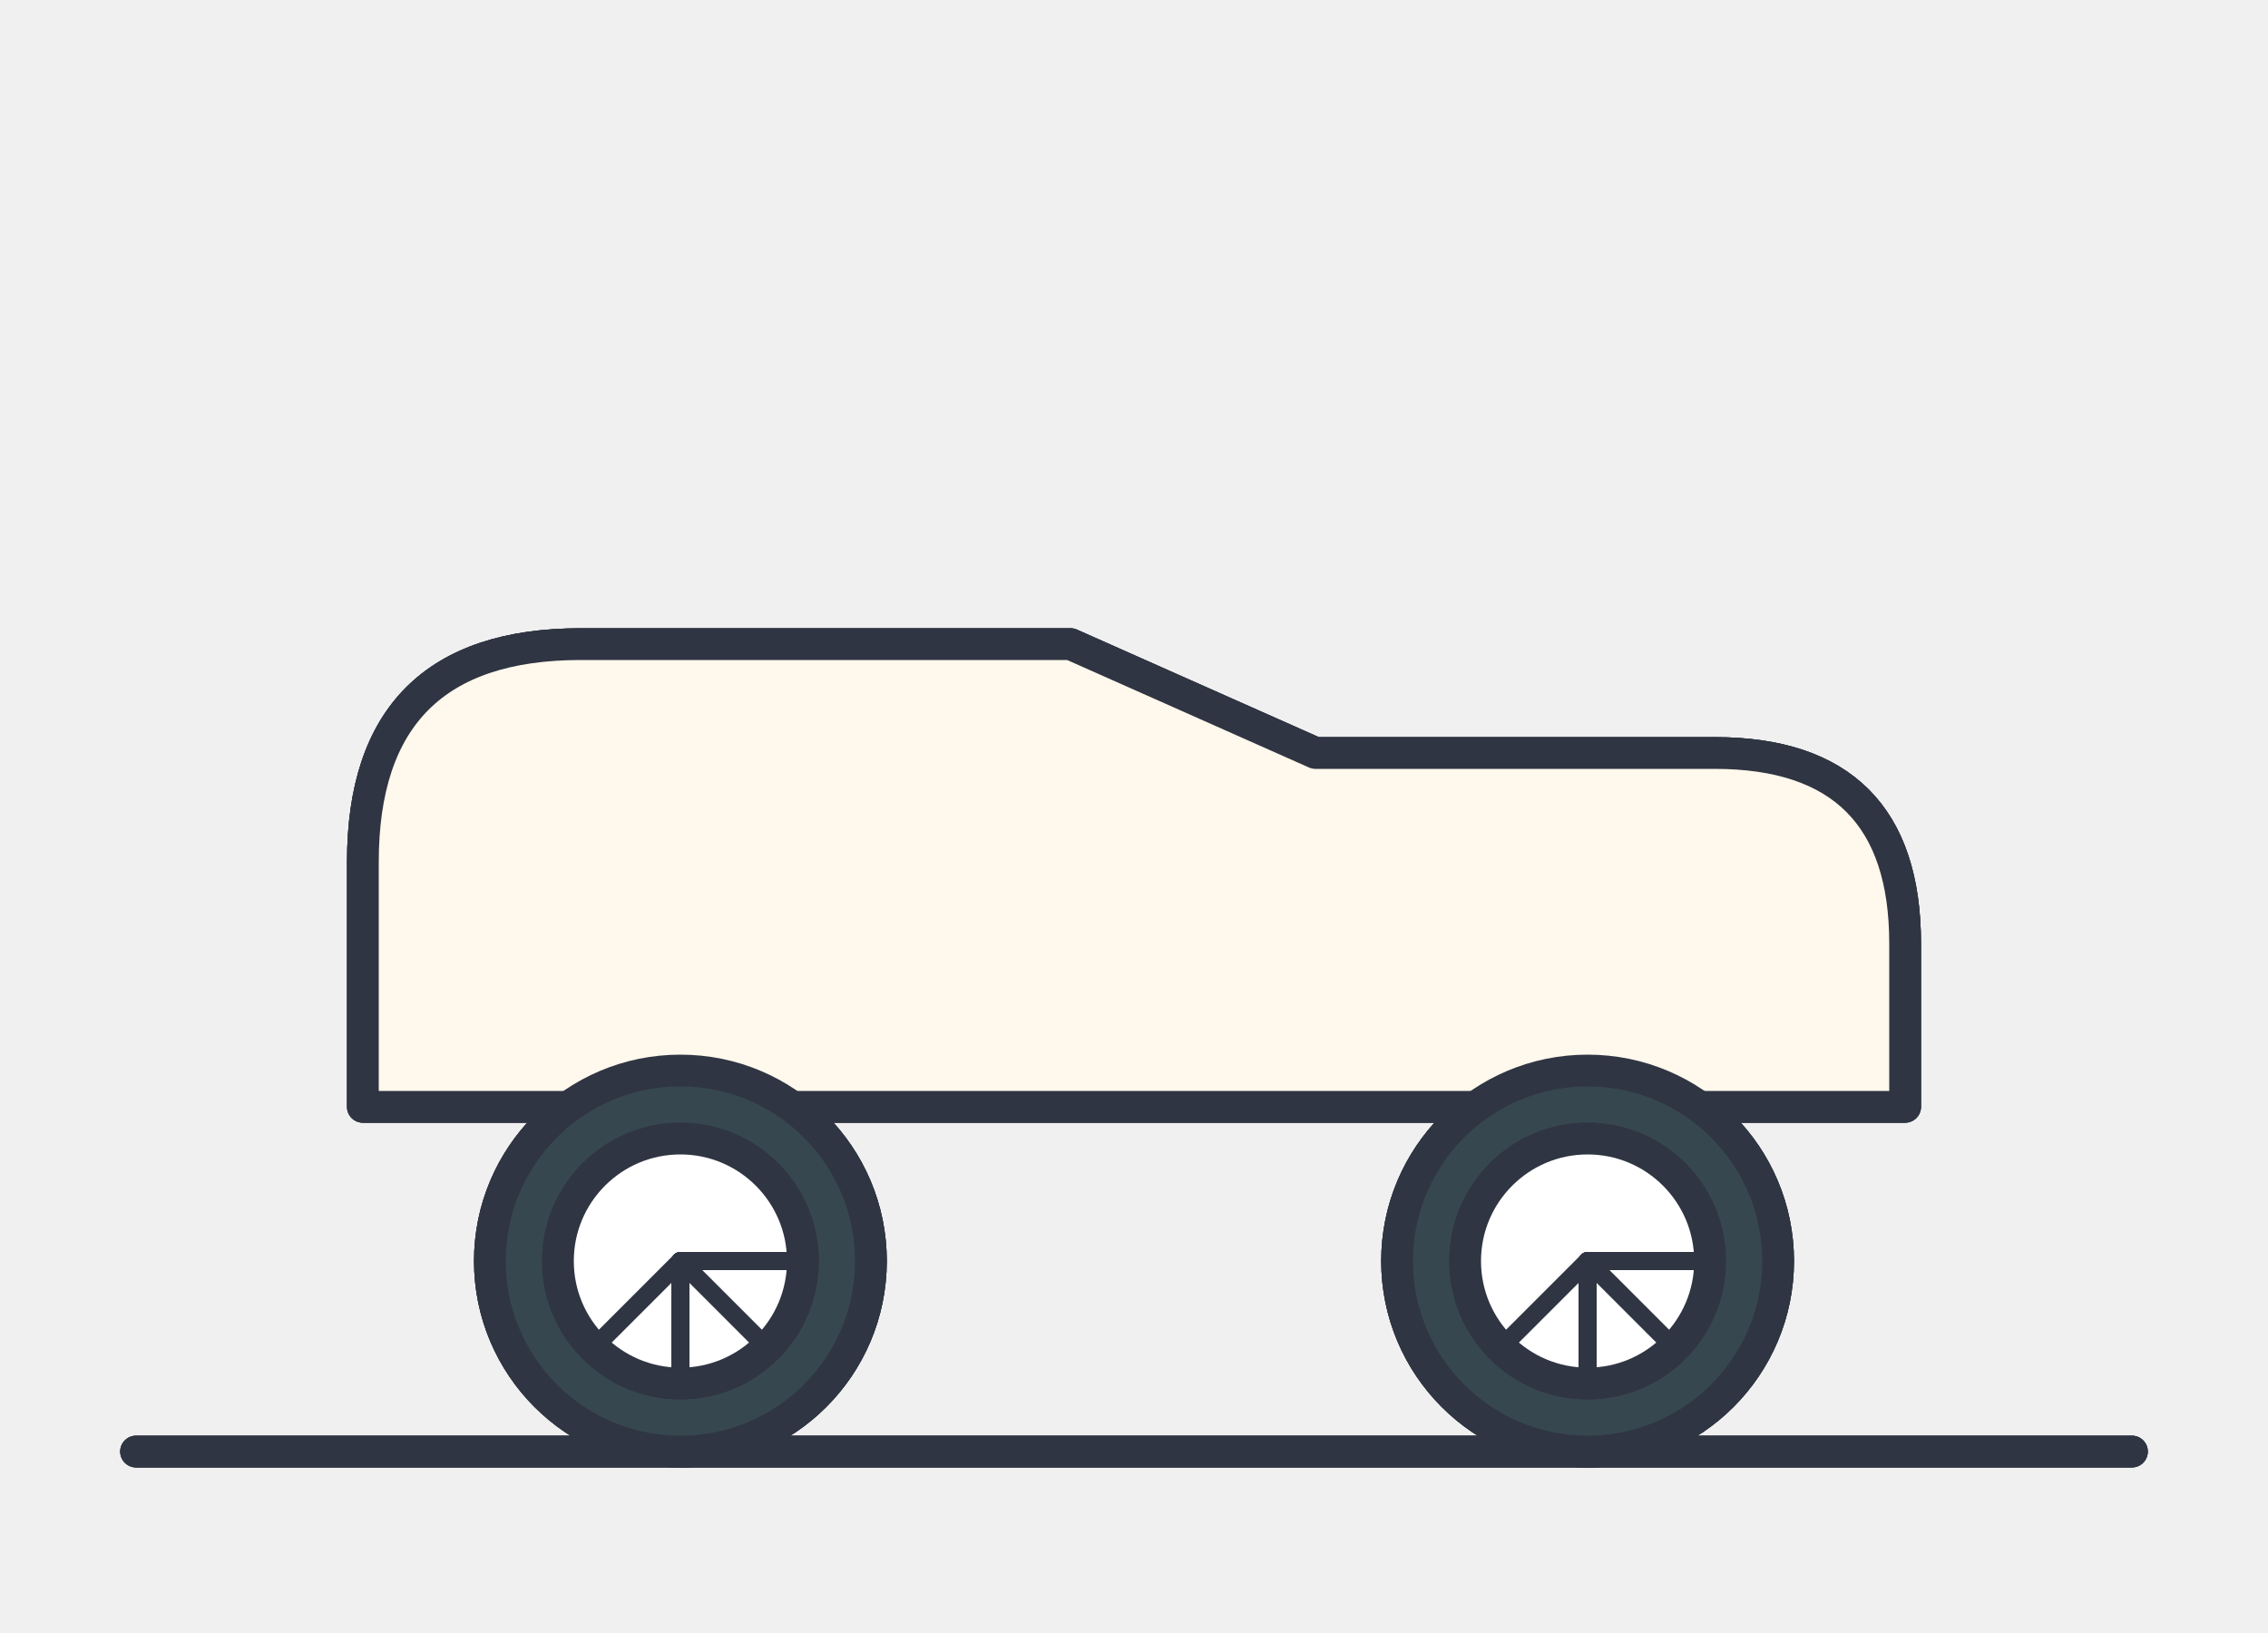
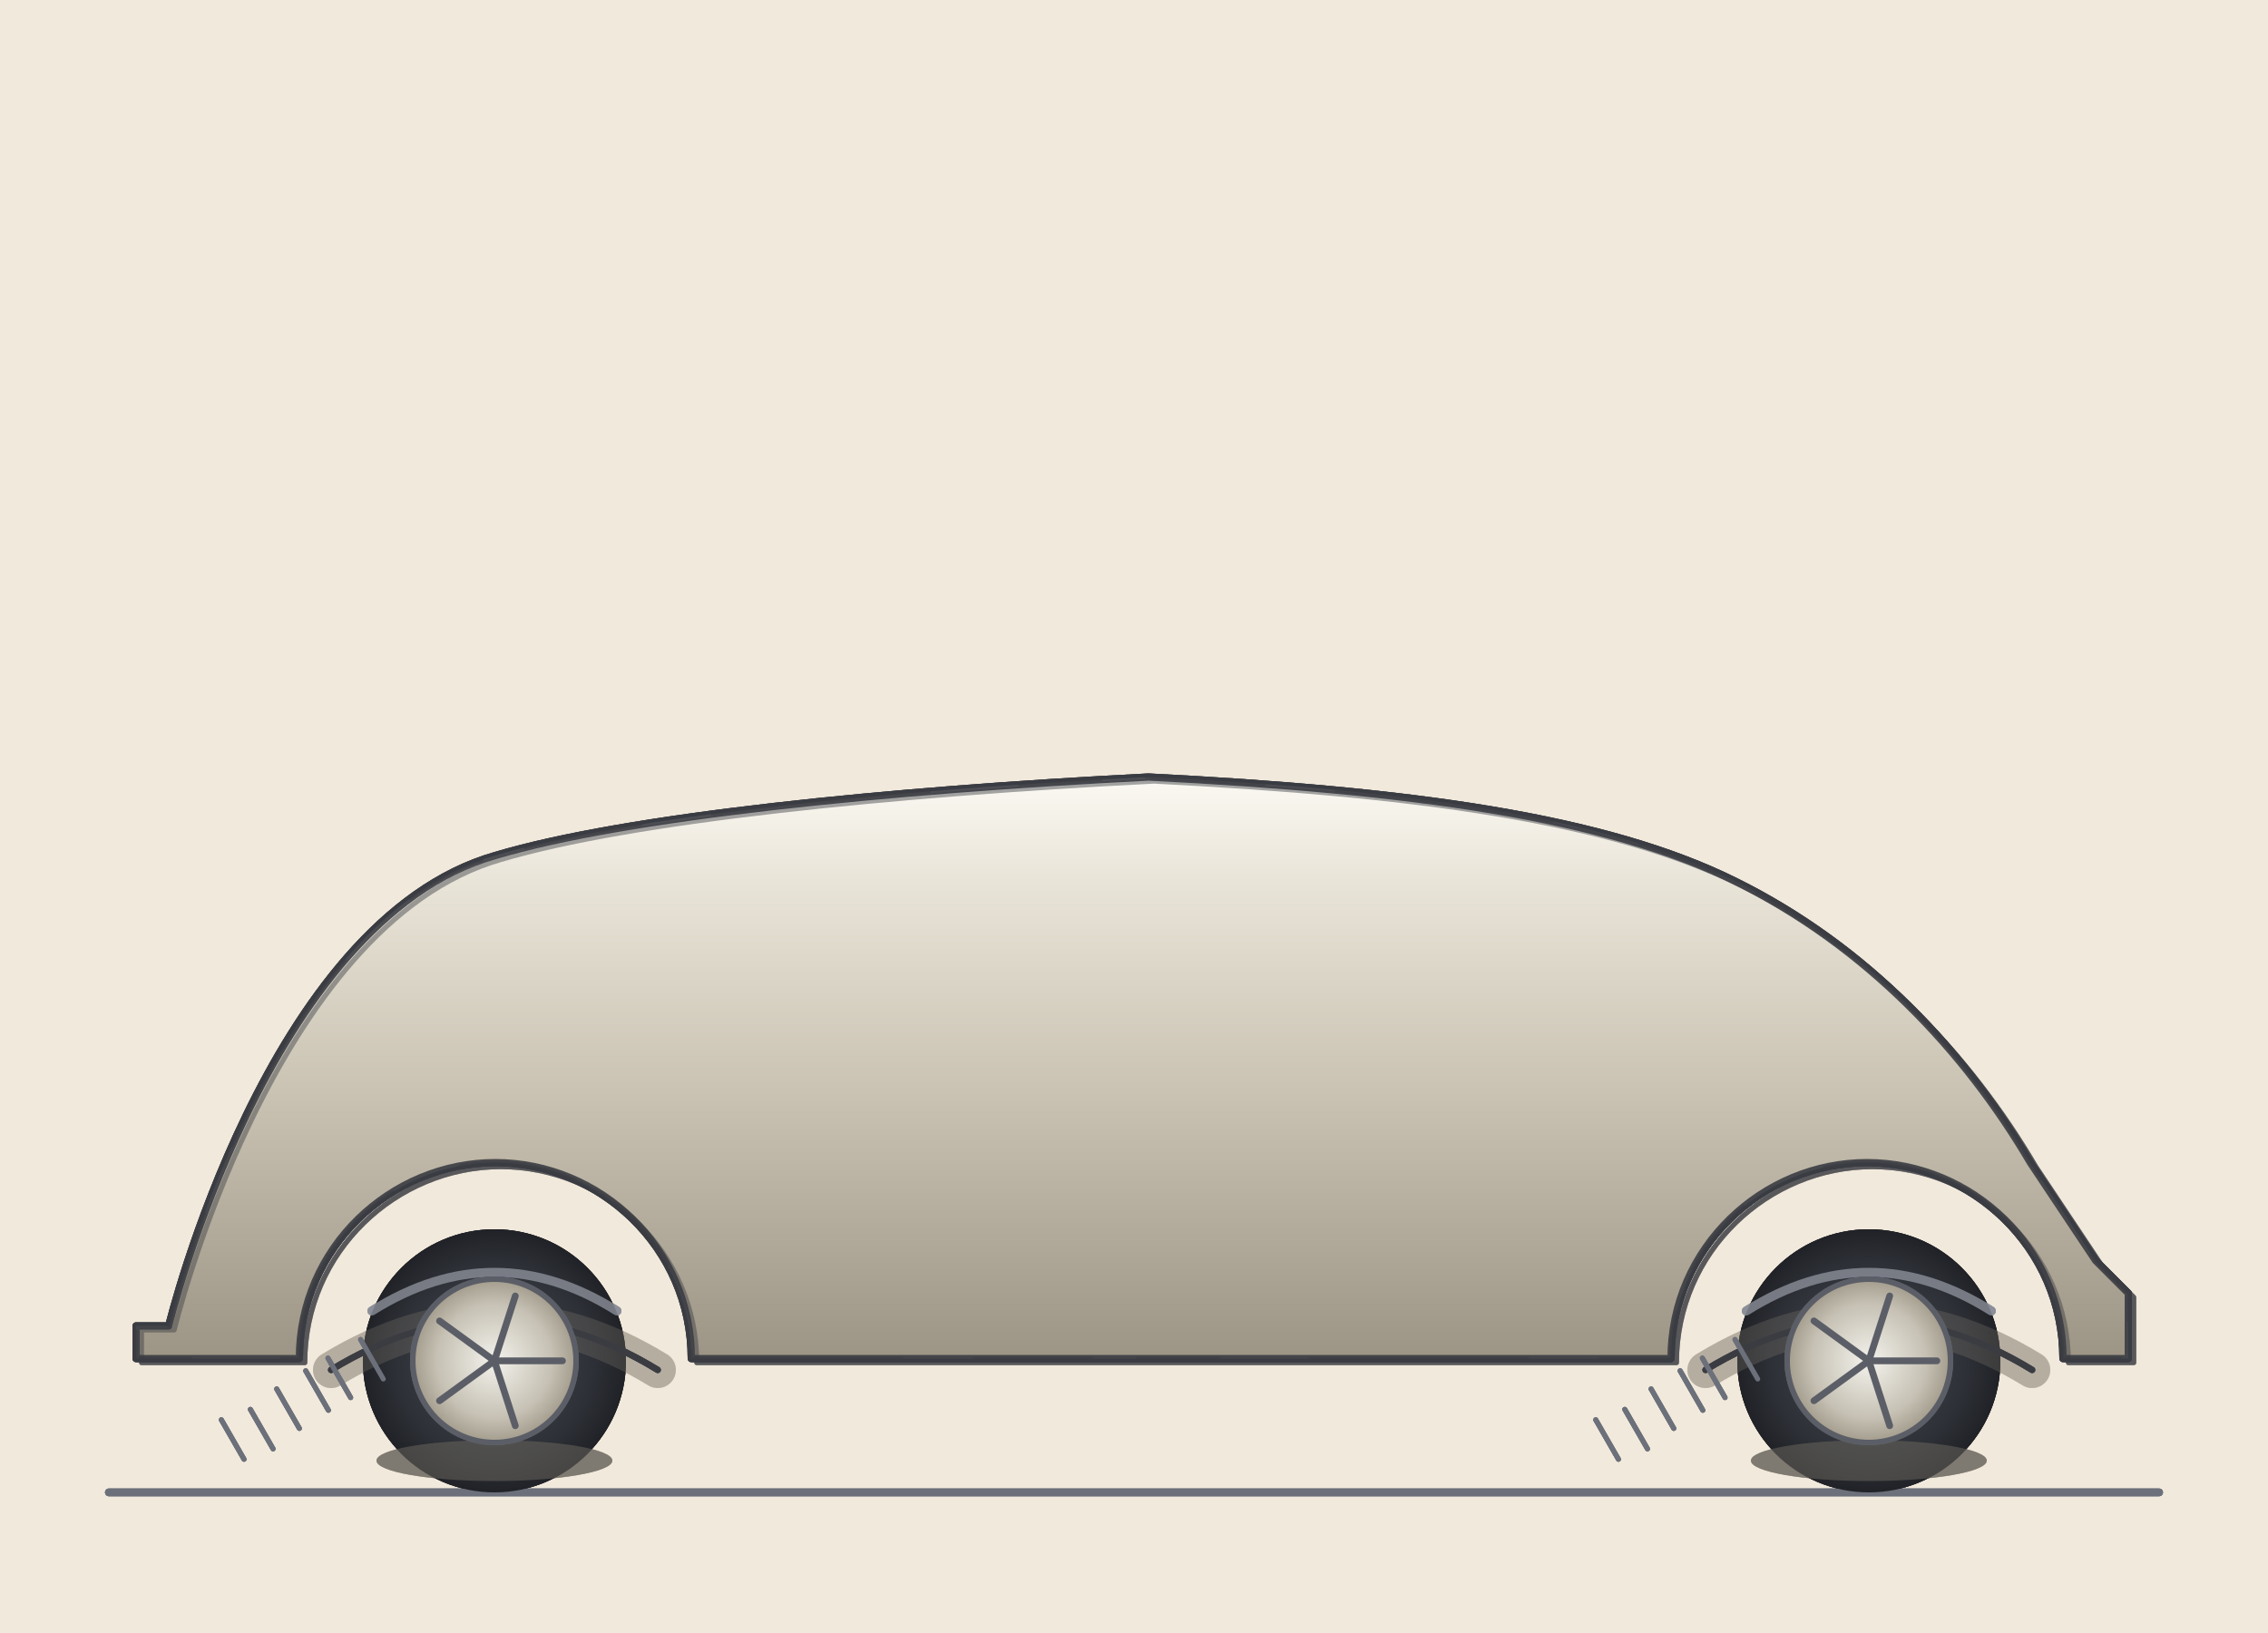
<svg xmlns="http://www.w3.org/2000/svg" viewBox="0 0 500 360" role="img">
-   <line x1="30" y1="320" x2="470" y2="320" stroke="#2F3542" stroke-width="7" stroke-linecap="round" stroke-linejoin="round" fill="none" />
-   <path d="M80 244 L80 190 Q80 142 128 142 L236 142 L290 166 L378 166 Q420 166 420 208 L420 244 Z" stroke="#2F3542" stroke-width="7" stroke-linecap="round" stroke-linejoin="round" fill="#FFF8EC" />
-   <circle cx="150" cy="278" r="42" stroke="#2F3542" stroke-width="7" stroke-linecap="round" stroke-linejoin="round" fill="#37474F" />
-   <circle cx="150" cy="278" r="27" stroke="#2F3542" stroke-width="7" stroke-linecap="round" stroke-linejoin="round" fill="#FFFFFF" />
-   <circle cx="150" cy="278" r="8" stroke="#2F3542" stroke-width="7" stroke-linecap="round" stroke-linejoin="round" fill="#37474F" />
-   <circle cx="350" cy="278" r="42" stroke="#2F3542" stroke-width="7" stroke-linecap="round" stroke-linejoin="round" fill="#37474F" />
-   <circle cx="350" cy="278" r="27" stroke="#2F3542" stroke-width="7" stroke-linecap="round" stroke-linejoin="round" fill="#FFFFFF" />
-   <circle cx="350" cy="278" r="8" stroke="#2F3542" stroke-width="7" stroke-linecap="round" stroke-linejoin="round" fill="#37474F" />
-   <line x1="30" y1="320" x2="470" y2="320" stroke="#2F3542" stroke-width="7" stroke-linecap="round" stroke-linejoin="round" fill="none" />
-   <path d="M80 244 L80 190 Q80 142 128 142 L236 142 L290 166 L378 166 Q420 166 420 208 L420 244 Z" stroke="#2F3542" stroke-width="7" stroke-linecap="round" stroke-linejoin="round" fill="#FFF8EC" />
-   <circle cx="150" cy="278" r="42" stroke="#2F3542" stroke-width="7" stroke-linecap="round" stroke-linejoin="round" fill="#37474F" />
-   <circle cx="150" cy="278" r="27" stroke="#2F3542" stroke-width="7" stroke-linecap="round" stroke-linejoin="round" fill="#FFFFFF" />
-   <circle cx="150" cy="278" r="8" stroke="#2F3542" stroke-width="7" stroke-linecap="round" stroke-linejoin="round" fill="#37474F" />
-   <circle cx="350" cy="278" r="42" stroke="#2F3542" stroke-width="7" stroke-linecap="round" stroke-linejoin="round" fill="#37474F" />
-   <circle cx="350" cy="278" r="27" stroke="#2F3542" stroke-width="7" stroke-linecap="round" stroke-linejoin="round" fill="#FFFFFF" />
-   <circle cx="350" cy="278" r="8" stroke="#2F3542" stroke-width="7" stroke-linecap="round" stroke-linejoin="round" fill="#37474F" />
-   <circle cx="150" cy="278" r="27" stroke="#2F3542" stroke-width="7" stroke-linecap="round" stroke-linejoin="round" fill="#FFFFFF" />
-   <circle cx="350" cy="278" r="27" stroke="#2F3542" stroke-width="7" stroke-linecap="round" stroke-linejoin="round" fill="#FFFFFF" />
-   <line x1="30" y1="320" x2="470" y2="320" stroke="#2F3542" stroke-width="7" stroke-linecap="round" stroke-linejoin="round" fill="none" />
-   <path d="M80 244 L80 190 Q80 142 128 142 L236 142 L290 166 L378 166 Q420 166 420 208 L420 244 Z" stroke="#2F3542" stroke-width="7" stroke-linecap="round" stroke-linejoin="round" fill="#FFF8EC" />
-   <circle cx="150" cy="278" r="42" stroke="#2F3542" stroke-width="7" stroke-linecap="round" stroke-linejoin="round" fill="#37474F" />
-   <circle cx="150" cy="278" r="27" stroke="#2F3542" stroke-width="7" stroke-linecap="round" stroke-linejoin="round" fill="#FFFFFF" />
-   <circle cx="150" cy="278" r="8" stroke="#2F3542" stroke-width="7" stroke-linecap="round" stroke-linejoin="round" fill="#37474F" />
-   <circle cx="350" cy="278" r="42" stroke="#2F3542" stroke-width="7" stroke-linecap="round" stroke-linejoin="round" fill="#37474F" />
-   <circle cx="350" cy="278" r="27" stroke="#2F3542" stroke-width="7" stroke-linecap="round" stroke-linejoin="round" fill="#FFFFFF" />
-   <circle cx="350" cy="278" r="8" stroke="#2F3542" stroke-width="7" stroke-linecap="round" stroke-linejoin="round" fill="#37474F" />
-   <circle cx="150" cy="278" r="27" stroke="#2F3542" stroke-width="7" stroke-linecap="round" stroke-linejoin="round" fill="#FFFFFF" />
-   <circle cx="350" cy="278" r="27" stroke="#2F3542" stroke-width="7" stroke-linecap="round" stroke-linejoin="round" fill="#FFFFFF" />
-   <line x1="150" y1="278" x2="176" y2="278" stroke="#2F3542" stroke-width="4" stroke-linecap="round" stroke-linejoin="round" />
-   <line x1="150" y1="278" x2="168.385" y2="296.385" stroke="#2F3542" stroke-width="4" stroke-linecap="round" stroke-linejoin="round" />
-   <line x1="150" y1="278" x2="150" y2="304" stroke="#2F3542" stroke-width="4" stroke-linecap="round" stroke-linejoin="round" />
-   <line x1="150" y1="278" x2="131.615" y2="296.385" stroke="#2F3542" stroke-width="4" stroke-linecap="round" stroke-linejoin="round" />
-   <line x1="350" y1="278" x2="376" y2="278" stroke="#2F3542" stroke-width="4" stroke-linecap="round" stroke-linejoin="round" />
-   <line x1="350" y1="278" x2="368.385" y2="296.385" stroke="#2F3542" stroke-width="4" stroke-linecap="round" stroke-linejoin="round" />
-   <line x1="350" y1="278" x2="350" y2="304" stroke="#2F3542" stroke-width="4" stroke-linecap="round" stroke-linejoin="round" />
-   <line x1="350" y1="278" x2="331.615" y2="296.385" stroke="#2F3542" stroke-width="4" stroke-linecap="round" stroke-linejoin="round" />
+   <defs>
+     <linearGradient id="gBody" x1="0" y1="0" x2="0" y2="1">
+       <stop offset="0%" stop-color="#FBF9F3" />
+       <stop offset="18%" stop-color="#E9E4D8" />
+       <stop offset="55%" stop-color="#C9C2B2" />
+       <stop offset="100%" stop-color="#9C9484" />
+     </linearGradient>
+     <linearGradient id="gGlass" x1="0" y1="0" x2="0" y2="1">
+       <stop offset="0%" stop-color="#55585F" />
+       <stop offset="100%" stop-color="#7B7F88" />
+     </linearGradient>
+     <radialGradient id="gTire" cx="0.5" cy="0.5" r="0.5">
+       <stop offset="0%" stop-color="#4A4E55" />
+       <stop offset="75%" stop-color="#2D3036" />
+       <stop offset="100%" stop-color="#202227" />
+     </radialGradient>
+     <radialGradient id="gRim" cx="0.5" cy="0.5" r="0.5">
+       <stop offset="0%" stop-color="#F3F2EC" />
+       <stop offset="70%" stop-color="#C6C1B4" />
+       <stop offset="100%" stop-color="#A39C8D" />
+     </radialGradient>
+     <radialGradient id="gGround" cx="0.5" cy="0.5" r="0.5">
+       <stop offset="0%" stop-color="#8A8478" stop-opacity="0.34" />
+       <stop offset="100%" stop-color="#8A8478" stop-opacity="0" />
+     </radialGradient>
+   </defs>
+   <rect x="0" y="0" width="500" height="360" fill="#F1E9DB" />
+   <line x1="24" y1="329" x2="476" y2="329" stroke="#6C707A" stroke-width="1.7" stroke-linecap="round" stroke-linejoin="round" />
+   <path d="M37.2 292.3 C37.2 292.3 58.8 203.0 109.2 188.6 C138.0 180.0 195.6 174.2 253.2 171.3 C310.8 174.2 354.0 180.0 382.8 194.4 C411.6 208.7 433.2 231.8 447.6 256.3 L462.0 277.9 L469.2 285.1 L469.2 299.5 L454.8 299.5 C454.8 275.0 434.6 256.3 411.6 256.3 C388.6 256.3 368.4 275.0 368.4 299.5 L152.4 299.5 C152.4 275.0 132.2 256.3 109.2 256.3 C86.2 256.3 66.0 275.0 66.0 299.5 L30.0 299.5 L30.0 292.3 Z" fill="url(#gBody)" />
+   <path d="M37.2 292.3 C37.2 292.3 58.8 203.0 109.2 188.6 C138.0 180.0 195.6 174.2 253.2 171.3 C310.8 174.2 354.0 180.0 382.8 194.4 C411.6 208.7 433.2 231.8 447.6 256.3 L462.0 277.9 L469.2 285.1 L469.2 299.5 L454.8 299.5 C454.8 275.0 434.6 256.3 411.6 256.3 C388.6 256.3 368.4 275.0 368.4 299.5 L152.4 299.5 C152.4 275.0 132.2 256.3 109.2 256.3 C86.2 256.3 66.0 275.0 66.0 299.5 L30.0 299.5 L30.0 292.3 Z" stroke="#3A3C42" stroke-width="1.6" stroke-linecap="round" stroke-linejoin="round" fill="none" opacity="0.9" />
+   <path d="M37.2 292.3 C37.2 292.3 58.8 203.0 109.2 188.6 C138.0 180.0 195.6 174.2 253.2 171.3 C310.8 174.2 354.0 180.0 382.8 194.4 C411.6 208.7 433.2 231.8 447.6 256.3 L462.0 277.9 L469.2 285.1 L469.2 299.5 L454.8 299.5 C454.8 275.0 434.6 256.3 411.6 256.3 C388.6 256.3 368.4 275.0 368.4 299.5 L152.4 299.5 C152.4 275.0 132.2 256.3 109.2 256.3 C86.2 256.3 66.0 275.0 66.0 299.5 L30.0 299.5 L30.0 292.3 Z" stroke="#3A3C42" stroke-width="1.1" stroke-linecap="round" stroke-linejoin="round" fill="none" opacity="0.45" transform="translate(1.2 0.9)" />
+   <path d="M37.2 292.3 C37.2 292.3 58.8 203.0 109.2 188.6 C138.0 180.0 195.6 174.2 253.2 171.3 C310.8 174.2 354.0 180.0 382.8 194.4 C411.6 208.7 433.2 231.8 447.6 256.3 L462.0 277.9 L469.2 285.1 L469.2 299.5 L454.8 299.5 C454.8 275.0 434.6 256.3 411.6 256.3 C388.6 256.3 368.4 275.0 368.4 299.5 L152.4 299.5 C152.4 275.0 132.2 256.3 109.2 256.3 C86.2 256.3 66.0 275.0 66.0 299.5 L30.0 299.5 L30.0 292.3 Z" stroke="#3A3C42" stroke-width="0.8" stroke-linecap="round" stroke-linejoin="round" fill="none" stroke-dasharray="26 16 48 20 18 10" opacity="0.5" />
+   <circle cx="109" cy="300" r="29" fill="url(#gTire)" />
+   <path d="M82 289 Q109 272 136 289" stroke="#8B8F98" stroke-width="2.0" fill="none" stroke-linecap="round" opacity="0.8" />
+   <circle cx="109" cy="300" r="18" fill="url(#gRim)" stroke="#5B5E66" stroke-width="1.2" />
+   <circle cx="109" cy="300" r="11.5" fill="#DDD8CB" />
+   <line x1="109" y1="300" x2="124.0" y2="300.0" stroke="#5B5E66" stroke-width="1.5" stroke-linecap="round" />
+   <line x1="109" y1="300" x2="113.6" y2="314.3" stroke="#5B5E66" stroke-width="1.5" stroke-linecap="round" />
+   <line x1="109" y1="300" x2="96.9" y2="308.8" stroke="#5B5E66" stroke-width="1.5" stroke-linecap="round" />
+   <line x1="109" y1="300" x2="96.9" y2="291.2" stroke="#5B5E66" stroke-width="1.5" stroke-linecap="round" />
+   <line x1="109" y1="300" x2="113.6" y2="285.7" stroke="#5B5E66" stroke-width="1.5" stroke-linecap="round" />
+   <circle cx="109" cy="300" r="3.4" fill="#4A4E56" />
+   <ellipse cx="109" cy="322" rx="26" ry="4.5" fill="#6E6A61" opacity="0.5" />
+   <circle cx="412" cy="300" r="29" fill="url(#gTire)" />
+   <path d="M385 289 Q412 272 439 289" stroke="#8B8F98" stroke-width="2.0" fill="none" stroke-linecap="round" opacity="0.8" />
+   <circle cx="412" cy="300" r="18" fill="url(#gRim)" stroke="#5B5E66" stroke-width="1.2" />
+   <circle cx="412" cy="300" r="11.5" fill="#DDD8CB" />
+   <line x1="412" y1="300" x2="427.0" y2="300.0" stroke="#5B5E66" stroke-width="1.5" stroke-linecap="round" />
+   <line x1="412" y1="300" x2="416.6" y2="314.3" stroke="#5B5E66" stroke-width="1.5" stroke-linecap="round" />
+   <line x1="412" y1="300" x2="399.9" y2="308.8" stroke="#5B5E66" stroke-width="1.5" stroke-linecap="round" />
+   <line x1="412" y1="300" x2="399.9" y2="291.2" stroke="#5B5E66" stroke-width="1.5" stroke-linecap="round" />
+   <line x1="412" y1="300" x2="416.6" y2="285.7" stroke="#5B5E66" stroke-width="1.5" stroke-linecap="round" />
+   <circle cx="412" cy="300" r="3.4" fill="#4A4E56" />
+   <ellipse cx="412" cy="322" rx="26" ry="4.5" fill="#6E6A61" opacity="0.5" />
+   <path d="M73 302 Q109 280 145 302" stroke="#8B8478" stroke-width="8" fill="none" stroke-linecap="round" opacity="0.26" />
+   <path d="M73 302 Q109 280 145 302" stroke="#3A3C42" stroke-width="1.4" stroke-linecap="round" stroke-linejoin="round" fill="none" />
+   <line x1="79.5" y1="295.3" x2="84.5" y2="304.0" stroke="#6C707A" stroke-width="1.1" stroke-linecap="round" stroke-linejoin="round" />
+   <line x1="72.3" y1="299.4" x2="77.3" y2="308.1" stroke="#6C707A" stroke-width="1.1" stroke-linecap="round" stroke-linejoin="round" />
+   <line x1="67.4" y1="302.2" x2="72.4" y2="310.9" stroke="#6C707A" stroke-width="1.1" stroke-linecap="round" stroke-linejoin="round" />
+   <line x1="61.0" y1="306.2" x2="66.0" y2="314.9" stroke="#6C707A" stroke-width="1.1" stroke-linecap="round" stroke-linejoin="round" />
+   <line x1="55.2" y1="310.7" x2="60.2" y2="319.4" stroke="#6C707A" stroke-width="1.1" stroke-linecap="round" stroke-linejoin="round" />
+   <line x1="48.8" y1="313.0" x2="53.8" y2="321.7" stroke="#6C707A" stroke-width="1.1" stroke-linecap="round" stroke-linejoin="round" />
+   <path d="M376 302 Q412 280 448 302" stroke="#8B8478" stroke-width="8" fill="none" stroke-linecap="round" opacity="0.26" />
+   <path d="M376 302 Q412 280 448 302" stroke="#3A3C42" stroke-width="1.4" stroke-linecap="round" stroke-linejoin="round" fill="none" />
+   <line x1="382.5" y1="295.3" x2="387.5" y2="304.0" stroke="#6C707A" stroke-width="1.1" stroke-linecap="round" stroke-linejoin="round" />
+   <line x1="375.3" y1="299.4" x2="380.3" y2="308.1" stroke="#6C707A" stroke-width="1.1" stroke-linecap="round" stroke-linejoin="round" />
+   <line x1="370.4" y1="302.2" x2="375.4" y2="310.9" stroke="#6C707A" stroke-width="1.1" stroke-linecap="round" stroke-linejoin="round" />
+   <line x1="364.0" y1="306.2" x2="369.0" y2="314.9" stroke="#6C707A" stroke-width="1.1" stroke-linecap="round" stroke-linejoin="round" />
+   <line x1="358.2" y1="310.7" x2="363.2" y2="319.4" stroke="#6C707A" stroke-width="1.1" stroke-linecap="round" stroke-linejoin="round" />
+   <line x1="351.8" y1="313.0" x2="356.8" y2="321.7" stroke="#6C707A" stroke-width="1.1" stroke-linecap="round" stroke-linejoin="round" />
+   <line x1="24" y1="329" x2="476" y2="329" stroke="#6C707A" stroke-width="1.7" stroke-linecap="round" stroke-linejoin="round" />
+   <path d="M37.2 292.3 C37.2 292.3 58.8 203.0 109.2 188.6 C138.0 180.0 195.6 174.2 253.2 171.3 C310.8 174.2 354.0 180.0 382.8 194.4 C411.6 208.7 433.2 231.8 447.6 256.3 L462.0 277.9 L469.2 285.1 L469.2 299.5 L454.8 299.5 C454.8 275.0 434.6 256.3 411.6 256.3 C388.6 256.3 368.4 275.0 368.4 299.5 L152.4 299.5 C152.4 275.0 132.2 256.3 109.2 256.3 C86.2 256.3 66.0 275.0 66.0 299.5 L30.0 299.5 L30.0 292.3 Z" fill="url(#gBody)" />
+   <path d="M37.2 292.3 C37.2 292.3 58.8 203.0 109.2 188.6 C138.0 180.0 195.6 174.2 253.2 171.3 C310.8 174.2 354.0 180.0 382.8 194.4 C411.6 208.7 433.2 231.8 447.6 256.3 L462.0 277.9 L469.2 285.1 L469.2 299.5 L454.8 299.5 C454.8 275.0 434.6 256.3 411.6 256.3 C388.6 256.3 368.4 275.0 368.4 299.5 L152.4 299.5 C152.4 275.0 132.2 256.3 109.2 256.3 C86.2 256.3 66.0 275.0 66.0 299.5 L30.0 299.5 L30.0 292.3 Z" stroke="#3A3C42" stroke-width="1.6" stroke-linecap="round" stroke-linejoin="round" fill="none" opacity="0.9" />
+   <path d="M37.2 292.3 C37.2 292.3 58.8 203.0 109.2 188.6 C138.0 180.0 195.6 174.2 253.2 171.3 C310.8 174.2 354.0 180.0 382.8 194.4 C411.6 208.7 433.2 231.8 447.6 256.3 L462.0 277.9 L469.2 285.1 L469.2 299.5 L454.8 299.5 C454.8 275.0 434.6 256.3 411.6 256.3 C388.6 256.3 368.4 275.0 368.4 299.5 L152.4 299.5 C152.4 275.0 132.2 256.3 109.2 256.3 C86.2 256.3 66.0 275.0 66.0 299.5 L30.0 299.5 L30.0 292.3 Z" stroke="#3A3C42" stroke-width="1.1" stroke-linecap="round" stroke-linejoin="round" fill="none" opacity="0.45" transform="translate(1.2 0.9)" />
+   <path d="M37.2 292.3 C37.2 292.3 58.8 203.0 109.2 188.6 C138.0 180.0 195.6 174.2 253.2 171.3 C310.8 174.2 354.0 180.0 382.8 194.4 C411.6 208.7 433.2 231.8 447.6 256.3 L462.0 277.9 L469.2 285.1 L469.2 299.5 L454.8 299.5 C454.8 275.0 434.6 256.3 411.6 256.3 C388.6 256.3 368.4 275.0 368.4 299.5 L152.4 299.5 C152.4 275.0 132.2 256.3 109.2 256.3 C86.2 256.3 66.0 275.0 66.0 299.5 L30.0 299.5 L30.0 292.3 Z" stroke="#3A3C42" stroke-width="0.8" stroke-linecap="round" stroke-linejoin="round" fill="none" stroke-dasharray="26 16 48 20 18 10" opacity="0.5" />
+   <circle cx="109" cy="300" r="29" fill="url(#gTire)" />
+   <path d="M82 289 Q109 272 136 289" stroke="#8B8F98" stroke-width="2.0" fill="none" stroke-linecap="round" opacity="0.8" />
+   <circle cx="109" cy="300" r="18" fill="url(#gRim)" stroke="#5B5E66" stroke-width="1.2" />
+   <circle cx="109" cy="300" r="11.5" fill="#DDD8CB" />
+   <line x1="109" y1="300" x2="124.0" y2="300.0" stroke="#5B5E66" stroke-width="1.5" stroke-linecap="round" />
+   <line x1="109" y1="300" x2="113.6" y2="314.3" stroke="#5B5E66" stroke-width="1.5" stroke-linecap="round" />
+   <line x1="109" y1="300" x2="96.9" y2="308.8" stroke="#5B5E66" stroke-width="1.5" stroke-linecap="round" />
+   <line x1="109" y1="300" x2="96.9" y2="291.2" stroke="#5B5E66" stroke-width="1.5" stroke-linecap="round" />
+   <line x1="109" y1="300" x2="113.6" y2="285.7" stroke="#5B5E66" stroke-width="1.5" stroke-linecap="round" />
+   <circle cx="109" cy="300" r="3.4" fill="#4A4E56" />
+   <ellipse cx="109" cy="322" rx="26" ry="4.5" fill="#6E6A61" opacity="0.5" />
+   <circle cx="412" cy="300" r="29" fill="url(#gTire)" />
+   <path d="M385 289 Q412 272 439 289" stroke="#8B8F98" stroke-width="2.0" fill="none" stroke-linecap="round" opacity="0.8" />
+   <circle cx="412" cy="300" r="18" fill="url(#gRim)" stroke="#5B5E66" stroke-width="1.2" />
+   <circle cx="412" cy="300" r="11.5" fill="#DDD8CB" />
+   <line x1="412" y1="300" x2="427.0" y2="300.0" stroke="#5B5E66" stroke-width="1.5" stroke-linecap="round" />
+   <line x1="412" y1="300" x2="416.6" y2="314.3" stroke="#5B5E66" stroke-width="1.5" stroke-linecap="round" />
+   <line x1="412" y1="300" x2="399.9" y2="308.8" stroke="#5B5E66" stroke-width="1.5" stroke-linecap="round" />
+   <line x1="412" y1="300" x2="399.9" y2="291.2" stroke="#5B5E66" stroke-width="1.5" stroke-linecap="round" />
+   <line x1="412" y1="300" x2="416.6" y2="285.7" stroke="#5B5E66" stroke-width="1.5" stroke-linecap="round" />
+   <circle cx="412" cy="300" r="3.4" fill="#4A4E56" />
+   <ellipse cx="412" cy="322" rx="26" ry="4.5" fill="#6E6A61" opacity="0.5" />
+   <path d="M73 302 Q109 280 145 302" stroke="#8B8478" stroke-width="8" fill="none" stroke-linecap="round" opacity="0.26" />
+   <path d="M73 302 Q109 280 145 302" stroke="#3A3C42" stroke-width="1.4" stroke-linecap="round" stroke-linejoin="round" fill="none" />
+   <line x1="79.5" y1="295.3" x2="84.5" y2="304.0" stroke="#6C707A" stroke-width="1.1" stroke-linecap="round" stroke-linejoin="round" />
+   <line x1="72.3" y1="299.4" x2="77.3" y2="308.1" stroke="#6C707A" stroke-width="1.1" stroke-linecap="round" stroke-linejoin="round" />
+   <line x1="67.4" y1="302.2" x2="72.4" y2="310.9" stroke="#6C707A" stroke-width="1.1" stroke-linecap="round" stroke-linejoin="round" />
+   <line x1="61.0" y1="306.2" x2="66.0" y2="314.9" stroke="#6C707A" stroke-width="1.1" stroke-linecap="round" stroke-linejoin="round" />
+   <line x1="55.2" y1="310.7" x2="60.2" y2="319.4" stroke="#6C707A" stroke-width="1.1" stroke-linecap="round" stroke-linejoin="round" />
+   <line x1="48.8" y1="313.0" x2="53.8" y2="321.7" stroke="#6C707A" stroke-width="1.1" stroke-linecap="round" stroke-linejoin="round" />
+   <path d="M376 302 Q412 280 448 302" stroke="#8B8478" stroke-width="8" fill="none" stroke-linecap="round" opacity="0.26" />
+   <path d="M376 302 Q412 280 448 302" stroke="#3A3C42" stroke-width="1.4" stroke-linecap="round" stroke-linejoin="round" fill="none" />
+   <line x1="382.5" y1="295.3" x2="387.5" y2="304.0" stroke="#6C707A" stroke-width="1.1" stroke-linecap="round" stroke-linejoin="round" />
+   <line x1="375.3" y1="299.4" x2="380.3" y2="308.1" stroke="#6C707A" stroke-width="1.1" stroke-linecap="round" stroke-linejoin="round" />
+   <line x1="370.4" y1="302.2" x2="375.4" y2="310.9" stroke="#6C707A" stroke-width="1.1" stroke-linecap="round" stroke-linejoin="round" />
+   <line x1="364.0" y1="306.2" x2="369.0" y2="314.9" stroke="#6C707A" stroke-width="1.1" stroke-linecap="round" stroke-linejoin="round" />
+   <line x1="358.2" y1="310.7" x2="363.2" y2="319.4" stroke="#6C707A" stroke-width="1.1" stroke-linecap="round" stroke-linejoin="round" />
+   <line x1="351.8" y1="313.0" x2="356.8" y2="321.7" stroke="#6C707A" stroke-width="1.1" stroke-linecap="round" stroke-linejoin="round" />
+   <circle cx="109" cy="300" r="18" fill="url(#gRim)" stroke="#5B5E66" stroke-width="1.2" />
+   <circle cx="412" cy="300" r="18" fill="url(#gRim)" stroke="#5B5E66" stroke-width="1.2" />
+   <line x1="24" y1="329" x2="476" y2="329" stroke="#6C707A" stroke-width="1.7" stroke-linecap="round" stroke-linejoin="round" />
+   <path d="M37.2 292.3 C37.2 292.3 58.8 203.0 109.2 188.6 C138.0 180.0 195.6 174.2 253.2 171.3 C310.8 174.2 354.0 180.0 382.8 194.4 C411.6 208.7 433.2 231.8 447.6 256.3 L462.0 277.9 L469.2 285.1 L469.2 299.5 L454.8 299.5 C454.8 275.0 434.6 256.3 411.6 256.3 C388.6 256.3 368.4 275.0 368.4 299.5 L152.4 299.5 C152.4 275.0 132.2 256.3 109.2 256.3 C86.2 256.3 66.0 275.0 66.0 299.5 L30.0 299.5 L30.0 292.3 Z" fill="url(#gBody)" />
+   <path d="M37.2 292.3 C37.2 292.3 58.8 203.0 109.2 188.6 C138.0 180.0 195.6 174.2 253.2 171.3 C310.8 174.2 354.0 180.0 382.8 194.4 C411.6 208.7 433.2 231.8 447.6 256.3 L462.0 277.9 L469.2 285.1 L469.2 299.5 L454.8 299.5 C454.8 275.0 434.6 256.3 411.6 256.3 C388.6 256.3 368.4 275.0 368.4 299.5 L152.4 299.5 C152.4 275.0 132.2 256.3 109.2 256.3 C86.2 256.3 66.0 275.0 66.0 299.5 L30.0 299.5 L30.0 292.3 Z" stroke="#3A3C42" stroke-width="1.6" stroke-linecap="round" stroke-linejoin="round" fill="none" opacity="0.9" />
+   <path d="M37.2 292.3 C37.2 292.3 58.8 203.0 109.2 188.6 C138.0 180.0 195.6 174.2 253.2 171.3 C310.8 174.2 354.0 180.0 382.8 194.4 C411.6 208.7 433.2 231.8 447.6 256.3 L462.0 277.9 L469.2 285.1 L469.2 299.5 L454.8 299.5 C454.8 275.0 434.6 256.3 411.6 256.3 C388.6 256.3 368.4 275.0 368.4 299.5 L152.4 299.5 C152.4 275.0 132.2 256.3 109.2 256.3 C86.2 256.3 66.0 275.0 66.0 299.5 L30.0 299.5 L30.0 292.3 Z" stroke="#3A3C42" stroke-width="1.1" stroke-linecap="round" stroke-linejoin="round" fill="none" opacity="0.45" transform="translate(1.2 0.9)" />
+   <path d="M37.2 292.3 C37.2 292.3 58.8 203.0 109.2 188.6 C138.0 180.0 195.6 174.2 253.2 171.3 C310.8 174.2 354.0 180.0 382.8 194.4 C411.6 208.7 433.2 231.8 447.6 256.3 L462.0 277.9 L469.2 285.1 L469.2 299.5 L454.8 299.5 C454.8 275.0 434.6 256.3 411.6 256.3 C388.6 256.3 368.4 275.0 368.4 299.5 L152.4 299.5 C152.4 275.0 132.2 256.3 109.2 256.3 C86.2 256.3 66.0 275.0 66.0 299.5 L30.0 299.5 L30.0 292.3 Z" stroke="#3A3C42" stroke-width="0.8" stroke-linecap="round" stroke-linejoin="round" fill="none" stroke-dasharray="26 16 48 20 18 10" opacity="0.5" />
+   <circle cx="109" cy="300" r="29" fill="url(#gTire)" />
+   <path d="M82 289 Q109 272 136 289" stroke="#8B8F98" stroke-width="2.0" fill="none" stroke-linecap="round" opacity="0.8" />
+   <circle cx="109" cy="300" r="18" fill="url(#gRim)" stroke="#5B5E66" stroke-width="1.2" />
+   <circle cx="109" cy="300" r="11.5" fill="#DDD8CB" />
+   <line x1="109" y1="300" x2="124.0" y2="300.0" stroke="#5B5E66" stroke-width="1.5" stroke-linecap="round" />
+   <line x1="109" y1="300" x2="113.6" y2="314.3" stroke="#5B5E66" stroke-width="1.5" stroke-linecap="round" />
+   <line x1="109" y1="300" x2="96.9" y2="308.8" stroke="#5B5E66" stroke-width="1.5" stroke-linecap="round" />
+   <line x1="109" y1="300" x2="96.9" y2="291.2" stroke="#5B5E66" stroke-width="1.5" stroke-linecap="round" />
+   <line x1="109" y1="300" x2="113.6" y2="285.7" stroke="#5B5E66" stroke-width="1.5" stroke-linecap="round" />
+   <circle cx="109" cy="300" r="3.4" fill="#4A4E56" />
+   <ellipse cx="109" cy="322" rx="26" ry="4.5" fill="#6E6A61" opacity="0.5" />
+   <circle cx="412" cy="300" r="29" fill="url(#gTire)" />
+   <path d="M385 289 Q412 272 439 289" stroke="#8B8F98" stroke-width="2.0" fill="none" stroke-linecap="round" opacity="0.8" />
+   <circle cx="412" cy="300" r="18" fill="url(#gRim)" stroke="#5B5E66" stroke-width="1.2" />
+   <circle cx="412" cy="300" r="11.5" fill="#DDD8CB" />
+   <line x1="412" y1="300" x2="427.0" y2="300.0" stroke="#5B5E66" stroke-width="1.5" stroke-linecap="round" />
+   <line x1="412" y1="300" x2="416.6" y2="314.3" stroke="#5B5E66" stroke-width="1.5" stroke-linecap="round" />
+   <line x1="412" y1="300" x2="399.9" y2="308.8" stroke="#5B5E66" stroke-width="1.5" stroke-linecap="round" />
+   <line x1="412" y1="300" x2="399.9" y2="291.2" stroke="#5B5E66" stroke-width="1.5" stroke-linecap="round" />
+   <line x1="412" y1="300" x2="416.6" y2="285.7" stroke="#5B5E66" stroke-width="1.5" stroke-linecap="round" />
+   <circle cx="412" cy="300" r="3.4" fill="#4A4E56" />
+   <ellipse cx="412" cy="322" rx="26" ry="4.5" fill="#6E6A61" opacity="0.5" />
+   <path d="M73 302 Q109 280 145 302" stroke="#8B8478" stroke-width="8" fill="none" stroke-linecap="round" opacity="0.26" />
+   <path d="M73 302 Q109 280 145 302" stroke="#3A3C42" stroke-width="1.4" stroke-linecap="round" stroke-linejoin="round" fill="none" />
+   <line x1="79.5" y1="295.3" x2="84.5" y2="304.0" stroke="#6C707A" stroke-width="1.1" stroke-linecap="round" stroke-linejoin="round" />
+   <line x1="72.3" y1="299.4" x2="77.3" y2="308.1" stroke="#6C707A" stroke-width="1.1" stroke-linecap="round" stroke-linejoin="round" />
+   <line x1="67.4" y1="302.2" x2="72.4" y2="310.9" stroke="#6C707A" stroke-width="1.1" stroke-linecap="round" stroke-linejoin="round" />
+   <line x1="61.0" y1="306.2" x2="66.0" y2="314.9" stroke="#6C707A" stroke-width="1.1" stroke-linecap="round" stroke-linejoin="round" />
+   <line x1="55.2" y1="310.7" x2="60.2" y2="319.4" stroke="#6C707A" stroke-width="1.1" stroke-linecap="round" stroke-linejoin="round" />
+   <line x1="48.8" y1="313.0" x2="53.8" y2="321.7" stroke="#6C707A" stroke-width="1.1" stroke-linecap="round" stroke-linejoin="round" />
+   <path d="M376 302 Q412 280 448 302" stroke="#8B8478" stroke-width="8" fill="none" stroke-linecap="round" opacity="0.26" />
+   <path d="M376 302 Q412 280 448 302" stroke="#3A3C42" stroke-width="1.4" stroke-linecap="round" stroke-linejoin="round" fill="none" />
+   <line x1="382.5" y1="295.3" x2="387.5" y2="304.0" stroke="#6C707A" stroke-width="1.1" stroke-linecap="round" stroke-linejoin="round" />
+   <line x1="375.3" y1="299.4" x2="380.3" y2="308.1" stroke="#6C707A" stroke-width="1.1" stroke-linecap="round" stroke-linejoin="round" />
+   <line x1="370.4" y1="302.2" x2="375.4" y2="310.9" stroke="#6C707A" stroke-width="1.1" stroke-linecap="round" stroke-linejoin="round" />
+   <line x1="364.0" y1="306.2" x2="369.0" y2="314.9" stroke="#6C707A" stroke-width="1.1" stroke-linecap="round" stroke-linejoin="round" />
+   <line x1="358.2" y1="310.7" x2="363.2" y2="319.4" stroke="#6C707A" stroke-width="1.1" stroke-linecap="round" stroke-linejoin="round" />
+   <line x1="351.8" y1="313.0" x2="356.8" y2="321.7" stroke="#6C707A" stroke-width="1.1" stroke-linecap="round" stroke-linejoin="round" />
+   <circle cx="109" cy="300" r="18" fill="url(#gRim)" stroke="#5B5E66" stroke-width="1.2" />
+   <circle cx="412" cy="300" r="18" fill="url(#gRim)" stroke="#5B5E66" stroke-width="1.2" />
+   <line x1="109" y1="300" x2="124.0" y2="300.0" stroke="#5B5E66" stroke-width="1.5" stroke-linecap="round" />
+   <line x1="109" y1="300" x2="113.6" y2="314.3" stroke="#5B5E66" stroke-width="1.5" stroke-linecap="round" />
+   <line x1="109" y1="300" x2="96.9" y2="308.8" stroke="#5B5E66" stroke-width="1.5" stroke-linecap="round" />
+   <line x1="109" y1="300" x2="96.9" y2="291.2" stroke="#5B5E66" stroke-width="1.5" stroke-linecap="round" />
+   <line x1="109" y1="300" x2="113.6" y2="285.7" stroke="#5B5E66" stroke-width="1.5" stroke-linecap="round" />
+   <line x1="412" y1="300" x2="427.0" y2="300.0" stroke="#5B5E66" stroke-width="1.5" stroke-linecap="round" />
+   <line x1="412" y1="300" x2="416.6" y2="314.3" stroke="#5B5E66" stroke-width="1.5" stroke-linecap="round" />
+   <line x1="412" y1="300" x2="399.9" y2="308.8" stroke="#5B5E66" stroke-width="1.5" stroke-linecap="round" />
+   <line x1="412" y1="300" x2="399.9" y2="291.2" stroke="#5B5E66" stroke-width="1.5" stroke-linecap="round" />
+   <line x1="412" y1="300" x2="416.6" y2="285.7" stroke="#5B5E66" stroke-width="1.5" stroke-linecap="round" />
</svg>
